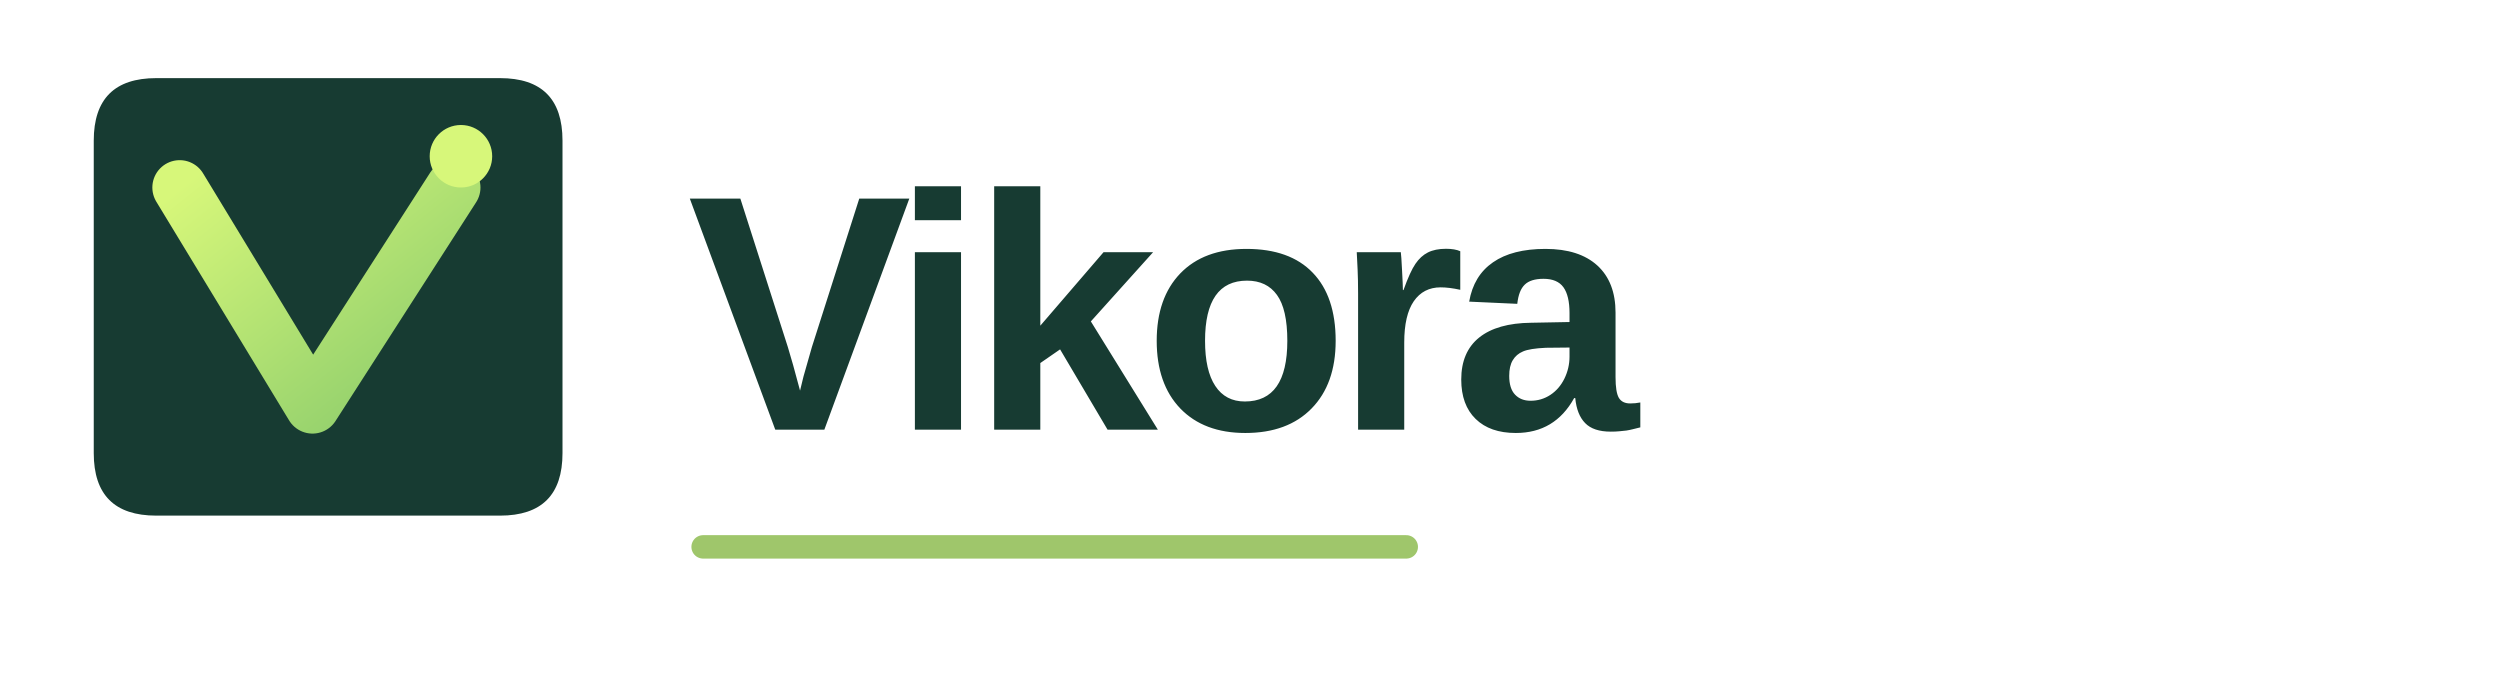
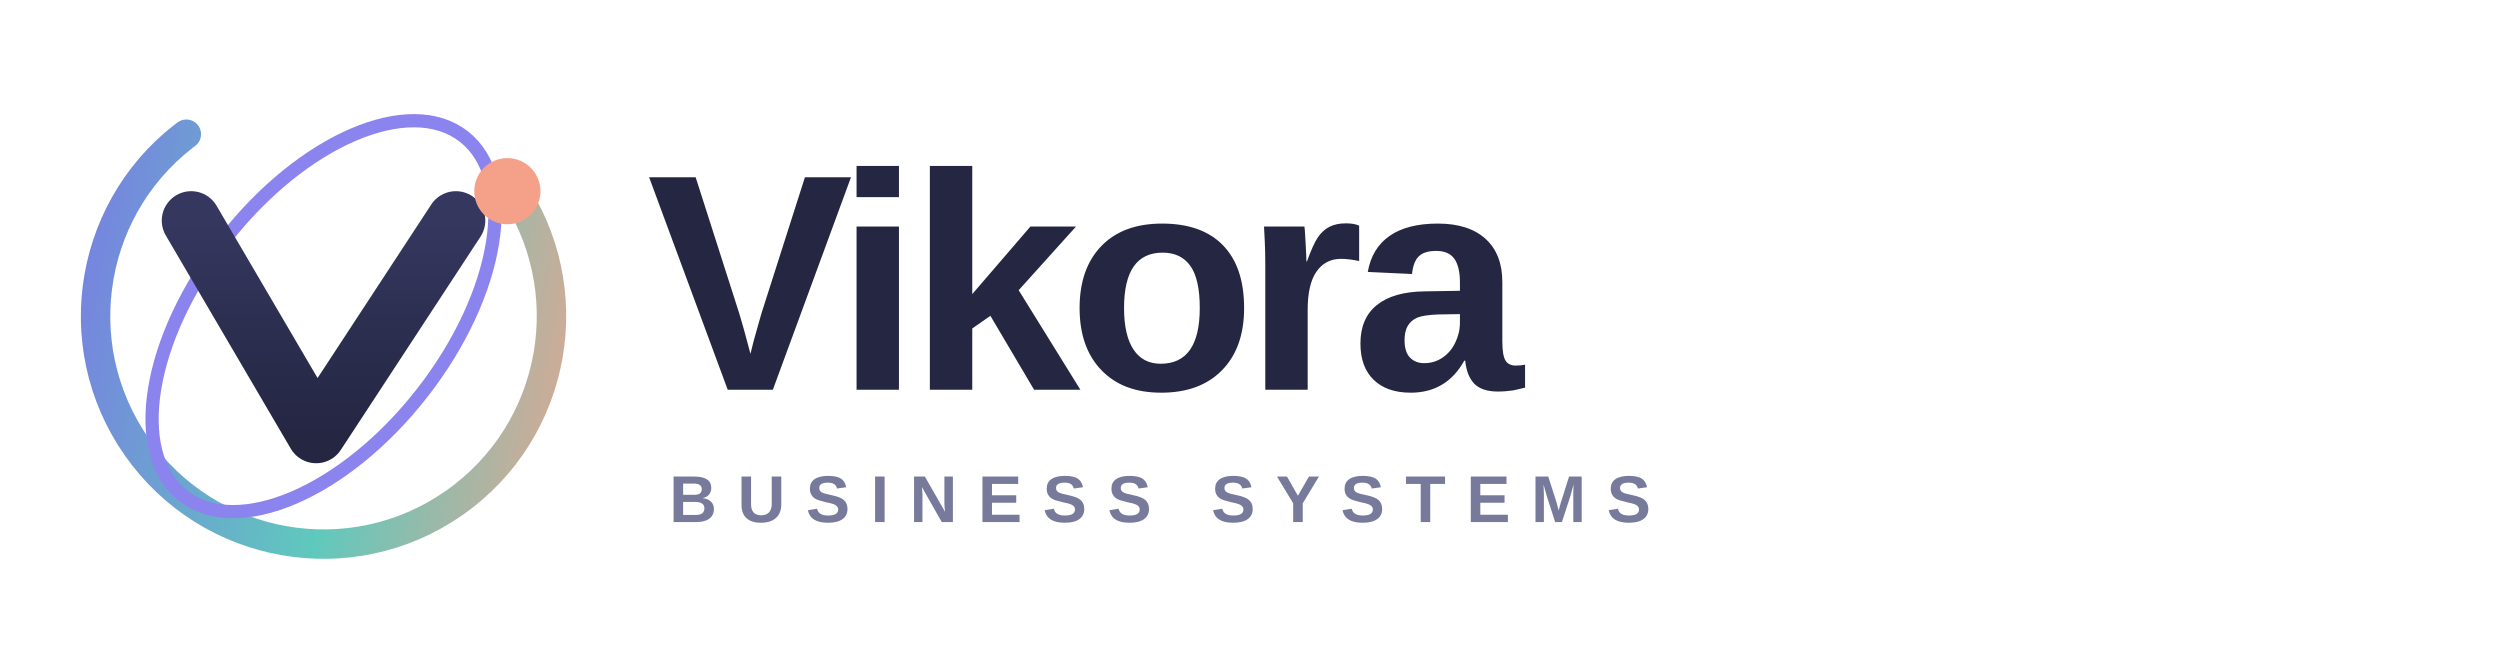
- <svg xmlns="http://www.w3.org/2000/svg" viewBox="0 0 320 88" role="img" aria-labelledby="title desc">
+ <svg xmlns="http://www.w3.org/2000/svg" viewBox="0 0 340 88" role="img" aria-labelledby="title desc">
  <defs>
-     <linearGradient id="g" x1="0" y1="0" x2="1" y2="1">
-       <stop offset="0" stop-color="#d7f77a" />
-       <stop offset="1" stop-color="#8acb6b" />
+     <linearGradient id="orbit" x1="0" y1="0" x2="1" y2="1">
+       <stop offset="0" stop-color="#7c72e8" />
+       <stop offset=".55" stop-color="#5fc9bd" />
+       <stop offset="1" stop-color="#f5a18a" />
+     </linearGradient>
+     <linearGradient id="vfill" x1="0" y1="0" x2="0" y2="1">
+       <stop offset="0" stop-color="#35375f" />
+       <stop offset="1" stop-color="#242642" />
    </linearGradient>
  </defs>
-   <g class="mark">
-     <path d="M12 18 Q12 10 20 10 H64 Q72 10 72 18 V58 Q72 66 64 66 H20 Q12 66 12 58Z" fill="#173b32" />
-     <path d="M23 24 L40 52 L58 24" fill="none" stroke="url(#g)" stroke-width="7" stroke-linecap="round" stroke-linejoin="round" />
-     <circle cx="59" cy="20" r="4" fill="#d7f77a" />
+   <g transform="translate(8 7)">
+     <circle cx="36" cy="36" r="31" fill="none" stroke="url(#orbit)" stroke-width="4" stroke-dasharray="145 50" stroke-linecap="round" transform="rotate(-35 36 36)" />
+     <ellipse cx="36" cy="36" rx="17" ry="31" fill="none" stroke="#8b83ee" stroke-width="1.8" transform="rotate(38 36 36)" />
+     <path d="M18 23 L35 52 L54 23" fill="none" stroke="url(#vfill)" stroke-width="8" stroke-linecap="round" stroke-linejoin="round" />
+     <circle cx="61" cy="19" r="4.5" fill="#f5a18a" />
  </g>
-   <text x="88" y="55" font-family="Manrope,Arial,sans-serif" font-size="43" font-weight="800" letter-spacing="-1.8" fill="#173b32">Vikora</text>
-   <path d="M90 70 H180" stroke="#9fc66b" stroke-width="3" stroke-linecap="round" />
+   <text x="88" y="53" font-family="Manrope,Arial,sans-serif" font-size="42" font-weight="800" letter-spacing="-1.7" fill="#252642">Vikora</text>
+   <text x="91" y="71" font-family="Arial,sans-serif" font-size="9" font-weight="700" letter-spacing="2.8" fill="#777a9b">BUSINESS SYSTEMS</text>
</svg>
